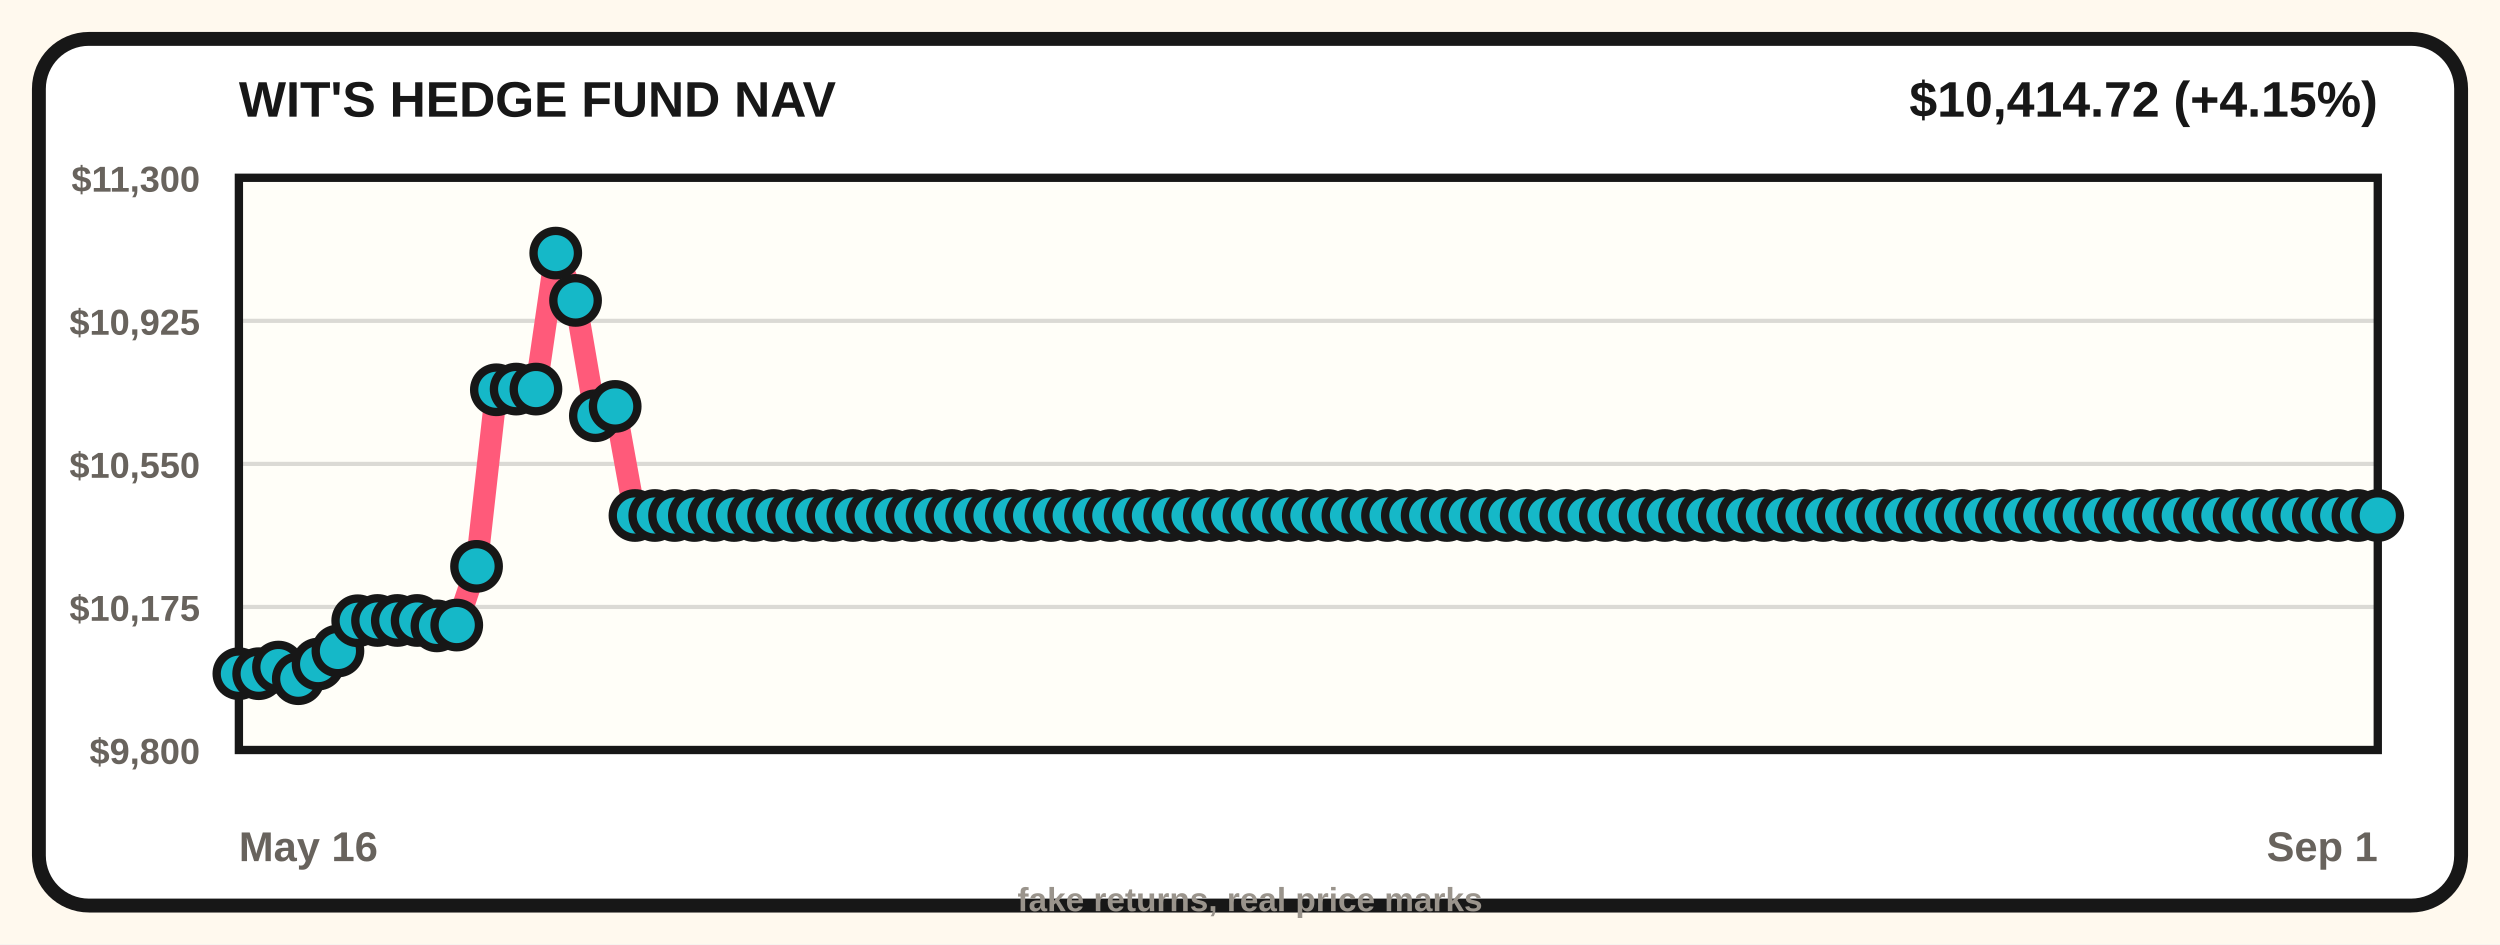
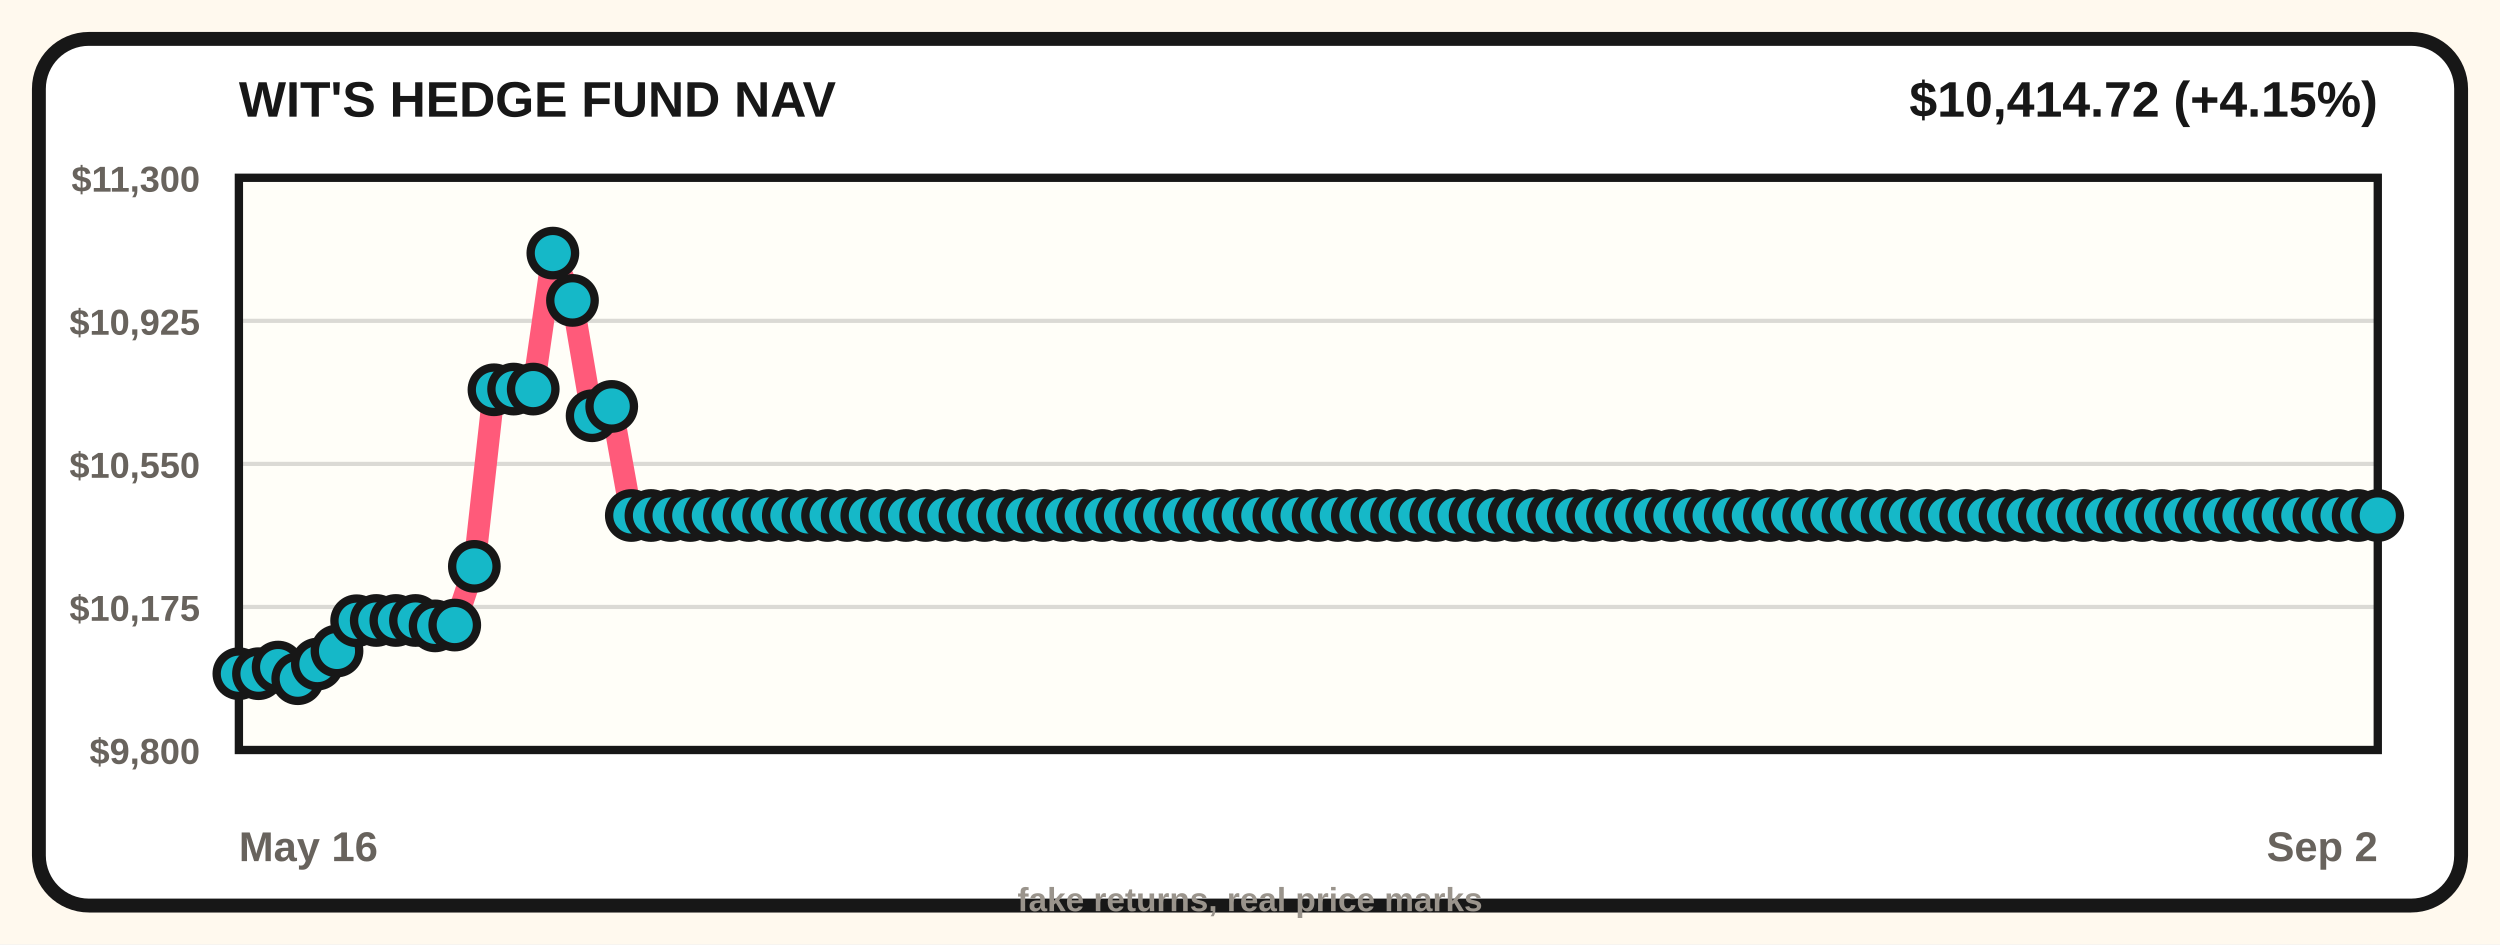
<svg xmlns="http://www.w3.org/2000/svg" width="900" height="340" viewBox="0 0 900 340" role="img" aria-label="Wit's Hedge Fund fake NAV chart">
  <rect width="900" height="340" fill="#fff9ee" />
  <rect x="14" y="14" width="872" height="312" rx="18" fill="#ffffff" stroke="#171717" stroke-width="5" />
  <rect x="86" y="64" width="770" height="206" fill="#fffef8" stroke="#171717" stroke-width="3" />
  <line x1="86" y1="270" x2="856" y2="270" stroke="#171717" stroke-width="1.5" opacity="0.16" />
  <text x="72" y="275" text-anchor="end" font-family="Arial, sans-serif" font-size="13" font-weight="800" fill="#68635d">$9,800</text>
  <line x1="86" y1="218.5" x2="856" y2="218.5" stroke="#171717" stroke-width="1.5" opacity="0.16" />
  <text x="72" y="223.5" text-anchor="end" font-family="Arial, sans-serif" font-size="13" font-weight="800" fill="#68635d">$10,175</text>
  <line x1="86" y1="167" x2="856" y2="167" stroke="#171717" stroke-width="1.5" opacity="0.16" />
  <text x="72" y="172" text-anchor="end" font-family="Arial, sans-serif" font-size="13" font-weight="800" fill="#68635d">$10,550</text>
  <line x1="86" y1="115.5" x2="856" y2="115.5" stroke="#171717" stroke-width="1.5" opacity="0.16" />
  <text x="72" y="120.5" text-anchor="end" font-family="Arial, sans-serif" font-size="13" font-weight="800" fill="#68635d">$10,925</text>
  <line x1="86" y1="64" x2="856" y2="64" stroke="#171717" stroke-width="1.5" opacity="0.16" />
  <text x="72" y="69" text-anchor="end" font-family="Arial, sans-serif" font-size="13" font-weight="800" fill="#68635d">$11,300</text>
-   <polyline points="86,242.53 93.13,242.53 100.26,240.15 107.39,244.33 114.52,239.07 121.65,234.35 128.78,223.47 135.91,223.37 143.04,223.37 150.17,223.37 157.3,225.32 164.43,225.02 171.56,203.89 178.69,140.32 185.81,140.07 192.94,140.07 200.07,91.12 207.2,108.15 214.33,149.67 221.46,146.31 228.59,185.58 235.72,185.58 242.85,185.58 249.98,185.58 257.11,185.58 264.24,185.58 271.37,185.58 278.5,185.58 285.63,185.58 292.76,185.58 299.89,185.58 307.02,185.58 314.15,185.58 321.28,185.58 328.41,185.58 335.54,185.58 342.67,185.58 349.8,185.58 356.93,185.58 364.06,185.58 371.19,185.58 378.31,185.58 385.44,185.58 392.57,185.58 399.7,185.58 406.83,185.58 413.96,185.58 421.09,185.58 428.22,185.58 435.35,185.58 442.48,185.58 449.61,185.58 456.74,185.58 463.87,185.58 471,185.58 478.13,185.58 485.26,185.58 492.39,185.58 499.52,185.58 506.65,185.58 513.78,185.58 520.91,185.58 528.04,185.58 535.17,185.58 542.3,185.58 549.43,185.58 556.56,185.58 563.69,185.58 570.81,185.58 577.94,185.58 585.07,185.58 592.2,185.58 599.33,185.58 606.46,185.58 613.59,185.58 620.72,185.58 627.85,185.58 634.98,185.58 642.11,185.58 649.24,185.58 656.37,185.58 663.5,185.58 670.63,185.58 677.76,185.58 684.89,185.58 692.02,185.58 699.15,185.58 706.28,185.58 713.41,185.58 720.54,185.58 727.67,185.58 734.8,185.58 741.93,185.58 749.06,185.58 756.19,185.58 763.31,185.58 770.44,185.58 777.57,185.58 784.7,185.58 791.83,185.58 798.96,185.58 806.09,185.58 813.22,185.58 820.35,185.58 827.48,185.58 834.61,185.58 841.74,185.58 848.87,185.58 856,185.58" fill="none" stroke="#ff5a7a" stroke-width="8" stroke-linecap="round" stroke-linejoin="round" />
+   <polyline points="86,242.53 93.06,242.53 100.13,240.15 107.19,244.33 114.26,239.07 121.32,234.35 128.39,223.47 135.45,223.37 142.51,223.37 149.58,223.37 156.64,225.32 163.71,225.02 170.77,203.89 177.83,140.32 184.9,140.07 191.96,140.07 199.03,91.12 206.09,108.15 213.16,149.67 220.22,146.31 227.28,185.58 234.35,185.58 241.41,185.58 248.48,185.58 255.54,185.58 262.61,185.58 269.67,185.58 276.73,185.58 283.8,185.58 290.86,185.58 297.93,185.58 304.99,185.58 312.06,185.58 319.12,185.58 326.18,185.58 333.25,185.58 340.31,185.58 347.38,185.58 354.44,185.58 361.5,185.58 368.57,185.58 375.63,185.58 382.7,185.58 389.76,185.58 396.83,185.58 403.89,185.58 410.95,185.58 418.02,185.58 425.08,185.58 432.15,185.58 439.21,185.58 446.28,185.58 453.34,185.58 460.4,185.58 467.47,185.58 474.53,185.58 481.6,185.58 488.66,185.58 495.72,185.58 502.79,185.58 509.85,185.58 516.92,185.58 523.98,185.58 531.05,185.58 538.11,185.58 545.17,185.58 552.24,185.58 559.3,185.58 566.37,185.58 573.43,185.58 580.5,185.58 587.56,185.58 594.62,185.58 601.69,185.58 608.75,185.58 615.82,185.58 622.88,185.58 629.94,185.58 637.01,185.58 644.07,185.58 651.14,185.58 658.2,185.58 665.27,185.58 672.33,185.58 679.39,185.58 686.46,185.58 693.52,185.58 700.59,185.58 707.65,185.58 714.72,185.58 721.78,185.58 728.84,185.58 735.91,185.58 742.97,185.58 750.04,185.58 757.1,185.58 764.17,185.58 771.23,185.58 778.29,185.58 785.36,185.58 792.42,185.58 799.49,185.58 806.55,185.58 813.61,185.58 820.68,185.58 827.74,185.58 834.81,185.58 841.87,185.58 848.94,185.58 856,185.58" fill="none" stroke="#ff5a7a" stroke-width="8" stroke-linecap="round" stroke-linejoin="round" />
  <circle cx="86" cy="242.53" r="8" fill="#15b8c8" stroke="#171717" stroke-width="3" />
-   <circle cx="93.13" cy="242.53" r="8" fill="#15b8c8" stroke="#171717" stroke-width="3" />
-   <circle cx="100.26" cy="240.15" r="8" fill="#15b8c8" stroke="#171717" stroke-width="3" />
-   <circle cx="107.39" cy="244.33" r="8" fill="#15b8c8" stroke="#171717" stroke-width="3" />
-   <circle cx="114.52" cy="239.07" r="8" fill="#15b8c8" stroke="#171717" stroke-width="3" />
-   <circle cx="121.65" cy="234.35" r="8" fill="#15b8c8" stroke="#171717" stroke-width="3" />
-   <circle cx="128.78" cy="223.47" r="8" fill="#15b8c8" stroke="#171717" stroke-width="3" />
-   <circle cx="135.91" cy="223.37" r="8" fill="#15b8c8" stroke="#171717" stroke-width="3" />
-   <circle cx="143.04" cy="223.37" r="8" fill="#15b8c8" stroke="#171717" stroke-width="3" />
-   <circle cx="150.17" cy="223.37" r="8" fill="#15b8c8" stroke="#171717" stroke-width="3" />
-   <circle cx="157.3" cy="225.32" r="8" fill="#15b8c8" stroke="#171717" stroke-width="3" />
-   <circle cx="164.43" cy="225.02" r="8" fill="#15b8c8" stroke="#171717" stroke-width="3" />
-   <circle cx="171.56" cy="203.89" r="8" fill="#15b8c8" stroke="#171717" stroke-width="3" />
-   <circle cx="178.69" cy="140.32" r="8" fill="#15b8c8" stroke="#171717" stroke-width="3" />
-   <circle cx="185.81" cy="140.07" r="8" fill="#15b8c8" stroke="#171717" stroke-width="3" />
-   <circle cx="192.94" cy="140.07" r="8" fill="#15b8c8" stroke="#171717" stroke-width="3" />
-   <circle cx="200.07" cy="91.12" r="8" fill="#15b8c8" stroke="#171717" stroke-width="3" />
-   <circle cx="207.2" cy="108.15" r="8" fill="#15b8c8" stroke="#171717" stroke-width="3" />
-   <circle cx="214.33" cy="149.67" r="8" fill="#15b8c8" stroke="#171717" stroke-width="3" />
-   <circle cx="221.46" cy="146.31" r="8" fill="#15b8c8" stroke="#171717" stroke-width="3" />
-   <circle cx="228.59" cy="185.58" r="8" fill="#15b8c8" stroke="#171717" stroke-width="3" />
-   <circle cx="235.72" cy="185.58" r="8" fill="#15b8c8" stroke="#171717" stroke-width="3" />
-   <circle cx="242.85" cy="185.58" r="8" fill="#15b8c8" stroke="#171717" stroke-width="3" />
-   <circle cx="249.98" cy="185.58" r="8" fill="#15b8c8" stroke="#171717" stroke-width="3" />
-   <circle cx="257.11" cy="185.58" r="8" fill="#15b8c8" stroke="#171717" stroke-width="3" />
-   <circle cx="264.24" cy="185.58" r="8" fill="#15b8c8" stroke="#171717" stroke-width="3" />
-   <circle cx="271.37" cy="185.58" r="8" fill="#15b8c8" stroke="#171717" stroke-width="3" />
-   <circle cx="278.5" cy="185.58" r="8" fill="#15b8c8" stroke="#171717" stroke-width="3" />
-   <circle cx="285.63" cy="185.58" r="8" fill="#15b8c8" stroke="#171717" stroke-width="3" />
-   <circle cx="292.76" cy="185.58" r="8" fill="#15b8c8" stroke="#171717" stroke-width="3" />
-   <circle cx="299.89" cy="185.58" r="8" fill="#15b8c8" stroke="#171717" stroke-width="3" />
-   <circle cx="307.02" cy="185.58" r="8" fill="#15b8c8" stroke="#171717" stroke-width="3" />
-   <circle cx="314.15" cy="185.58" r="8" fill="#15b8c8" stroke="#171717" stroke-width="3" />
-   <circle cx="321.28" cy="185.58" r="8" fill="#15b8c8" stroke="#171717" stroke-width="3" />
-   <circle cx="328.41" cy="185.58" r="8" fill="#15b8c8" stroke="#171717" stroke-width="3" />
-   <circle cx="335.54" cy="185.58" r="8" fill="#15b8c8" stroke="#171717" stroke-width="3" />
-   <circle cx="342.67" cy="185.58" r="8" fill="#15b8c8" stroke="#171717" stroke-width="3" />
-   <circle cx="349.8" cy="185.58" r="8" fill="#15b8c8" stroke="#171717" stroke-width="3" />
-   <circle cx="356.93" cy="185.58" r="8" fill="#15b8c8" stroke="#171717" stroke-width="3" />
-   <circle cx="364.06" cy="185.58" r="8" fill="#15b8c8" stroke="#171717" stroke-width="3" />
-   <circle cx="371.19" cy="185.58" r="8" fill="#15b8c8" stroke="#171717" stroke-width="3" />
-   <circle cx="378.31" cy="185.58" r="8" fill="#15b8c8" stroke="#171717" stroke-width="3" />
-   <circle cx="385.44" cy="185.58" r="8" fill="#15b8c8" stroke="#171717" stroke-width="3" />
-   <circle cx="392.57" cy="185.58" r="8" fill="#15b8c8" stroke="#171717" stroke-width="3" />
-   <circle cx="399.7" cy="185.58" r="8" fill="#15b8c8" stroke="#171717" stroke-width="3" />
-   <circle cx="406.83" cy="185.58" r="8" fill="#15b8c8" stroke="#171717" stroke-width="3" />
-   <circle cx="413.96" cy="185.58" r="8" fill="#15b8c8" stroke="#171717" stroke-width="3" />
-   <circle cx="421.09" cy="185.58" r="8" fill="#15b8c8" stroke="#171717" stroke-width="3" />
-   <circle cx="428.22" cy="185.58" r="8" fill="#15b8c8" stroke="#171717" stroke-width="3" />
-   <circle cx="435.35" cy="185.58" r="8" fill="#15b8c8" stroke="#171717" stroke-width="3" />
-   <circle cx="442.48" cy="185.58" r="8" fill="#15b8c8" stroke="#171717" stroke-width="3" />
-   <circle cx="449.61" cy="185.58" r="8" fill="#15b8c8" stroke="#171717" stroke-width="3" />
-   <circle cx="456.74" cy="185.58" r="8" fill="#15b8c8" stroke="#171717" stroke-width="3" />
-   <circle cx="463.87" cy="185.58" r="8" fill="#15b8c8" stroke="#171717" stroke-width="3" />
-   <circle cx="471" cy="185.58" r="8" fill="#15b8c8" stroke="#171717" stroke-width="3" />
-   <circle cx="478.13" cy="185.58" r="8" fill="#15b8c8" stroke="#171717" stroke-width="3" />
-   <circle cx="485.26" cy="185.58" r="8" fill="#15b8c8" stroke="#171717" stroke-width="3" />
-   <circle cx="492.39" cy="185.58" r="8" fill="#15b8c8" stroke="#171717" stroke-width="3" />
-   <circle cx="499.52" cy="185.58" r="8" fill="#15b8c8" stroke="#171717" stroke-width="3" />
-   <circle cx="506.65" cy="185.58" r="8" fill="#15b8c8" stroke="#171717" stroke-width="3" />
-   <circle cx="513.78" cy="185.58" r="8" fill="#15b8c8" stroke="#171717" stroke-width="3" />
-   <circle cx="520.91" cy="185.58" r="8" fill="#15b8c8" stroke="#171717" stroke-width="3" />
-   <circle cx="528.04" cy="185.58" r="8" fill="#15b8c8" stroke="#171717" stroke-width="3" />
-   <circle cx="535.17" cy="185.58" r="8" fill="#15b8c8" stroke="#171717" stroke-width="3" />
-   <circle cx="542.3" cy="185.58" r="8" fill="#15b8c8" stroke="#171717" stroke-width="3" />
-   <circle cx="549.43" cy="185.58" r="8" fill="#15b8c8" stroke="#171717" stroke-width="3" />
-   <circle cx="556.56" cy="185.58" r="8" fill="#15b8c8" stroke="#171717" stroke-width="3" />
-   <circle cx="563.69" cy="185.58" r="8" fill="#15b8c8" stroke="#171717" stroke-width="3" />
-   <circle cx="570.81" cy="185.58" r="8" fill="#15b8c8" stroke="#171717" stroke-width="3" />
-   <circle cx="577.94" cy="185.58" r="8" fill="#15b8c8" stroke="#171717" stroke-width="3" />
-   <circle cx="585.07" cy="185.58" r="8" fill="#15b8c8" stroke="#171717" stroke-width="3" />
-   <circle cx="592.2" cy="185.58" r="8" fill="#15b8c8" stroke="#171717" stroke-width="3" />
-   <circle cx="599.33" cy="185.58" r="8" fill="#15b8c8" stroke="#171717" stroke-width="3" />
-   <circle cx="606.46" cy="185.58" r="8" fill="#15b8c8" stroke="#171717" stroke-width="3" />
-   <circle cx="613.59" cy="185.58" r="8" fill="#15b8c8" stroke="#171717" stroke-width="3" />
-   <circle cx="620.72" cy="185.58" r="8" fill="#15b8c8" stroke="#171717" stroke-width="3" />
-   <circle cx="627.85" cy="185.58" r="8" fill="#15b8c8" stroke="#171717" stroke-width="3" />
-   <circle cx="634.98" cy="185.58" r="8" fill="#15b8c8" stroke="#171717" stroke-width="3" />
-   <circle cx="642.11" cy="185.58" r="8" fill="#15b8c8" stroke="#171717" stroke-width="3" />
-   <circle cx="649.24" cy="185.58" r="8" fill="#15b8c8" stroke="#171717" stroke-width="3" />
-   <circle cx="656.37" cy="185.58" r="8" fill="#15b8c8" stroke="#171717" stroke-width="3" />
-   <circle cx="663.5" cy="185.58" r="8" fill="#15b8c8" stroke="#171717" stroke-width="3" />
-   <circle cx="670.63" cy="185.58" r="8" fill="#15b8c8" stroke="#171717" stroke-width="3" />
-   <circle cx="677.76" cy="185.58" r="8" fill="#15b8c8" stroke="#171717" stroke-width="3" />
-   <circle cx="684.89" cy="185.58" r="8" fill="#15b8c8" stroke="#171717" stroke-width="3" />
-   <circle cx="692.02" cy="185.58" r="8" fill="#15b8c8" stroke="#171717" stroke-width="3" />
-   <circle cx="699.15" cy="185.58" r="8" fill="#15b8c8" stroke="#171717" stroke-width="3" />
-   <circle cx="706.28" cy="185.58" r="8" fill="#15b8c8" stroke="#171717" stroke-width="3" />
-   <circle cx="713.41" cy="185.58" r="8" fill="#15b8c8" stroke="#171717" stroke-width="3" />
-   <circle cx="720.54" cy="185.58" r="8" fill="#15b8c8" stroke="#171717" stroke-width="3" />
-   <circle cx="727.67" cy="185.58" r="8" fill="#15b8c8" stroke="#171717" stroke-width="3" />
-   <circle cx="734.8" cy="185.58" r="8" fill="#15b8c8" stroke="#171717" stroke-width="3" />
-   <circle cx="741.93" cy="185.58" r="8" fill="#15b8c8" stroke="#171717" stroke-width="3" />
-   <circle cx="749.06" cy="185.58" r="8" fill="#15b8c8" stroke="#171717" stroke-width="3" />
-   <circle cx="756.19" cy="185.58" r="8" fill="#15b8c8" stroke="#171717" stroke-width="3" />
-   <circle cx="763.31" cy="185.58" r="8" fill="#15b8c8" stroke="#171717" stroke-width="3" />
-   <circle cx="770.44" cy="185.58" r="8" fill="#15b8c8" stroke="#171717" stroke-width="3" />
-   <circle cx="777.57" cy="185.58" r="8" fill="#15b8c8" stroke="#171717" stroke-width="3" />
-   <circle cx="784.7" cy="185.58" r="8" fill="#15b8c8" stroke="#171717" stroke-width="3" />
-   <circle cx="791.83" cy="185.58" r="8" fill="#15b8c8" stroke="#171717" stroke-width="3" />
-   <circle cx="798.96" cy="185.58" r="8" fill="#15b8c8" stroke="#171717" stroke-width="3" />
-   <circle cx="806.09" cy="185.58" r="8" fill="#15b8c8" stroke="#171717" stroke-width="3" />
-   <circle cx="813.22" cy="185.58" r="8" fill="#15b8c8" stroke="#171717" stroke-width="3" />
-   <circle cx="820.35" cy="185.58" r="8" fill="#15b8c8" stroke="#171717" stroke-width="3" />
-   <circle cx="827.48" cy="185.58" r="8" fill="#15b8c8" stroke="#171717" stroke-width="3" />
-   <circle cx="834.61" cy="185.58" r="8" fill="#15b8c8" stroke="#171717" stroke-width="3" />
-   <circle cx="841.74" cy="185.58" r="8" fill="#15b8c8" stroke="#171717" stroke-width="3" />
-   <circle cx="848.87" cy="185.58" r="8" fill="#15b8c8" stroke="#171717" stroke-width="3" />
+   <circle cx="93.06" cy="242.53" r="8" fill="#15b8c8" stroke="#171717" stroke-width="3" />
+   <circle cx="100.13" cy="240.15" r="8" fill="#15b8c8" stroke="#171717" stroke-width="3" />
+   <circle cx="107.19" cy="244.33" r="8" fill="#15b8c8" stroke="#171717" stroke-width="3" />
+   <circle cx="114.26" cy="239.07" r="8" fill="#15b8c8" stroke="#171717" stroke-width="3" />
+   <circle cx="121.32" cy="234.35" r="8" fill="#15b8c8" stroke="#171717" stroke-width="3" />
+   <circle cx="128.39" cy="223.47" r="8" fill="#15b8c8" stroke="#171717" stroke-width="3" />
+   <circle cx="135.45" cy="223.37" r="8" fill="#15b8c8" stroke="#171717" stroke-width="3" />
+   <circle cx="142.51" cy="223.37" r="8" fill="#15b8c8" stroke="#171717" stroke-width="3" />
+   <circle cx="149.58" cy="223.37" r="8" fill="#15b8c8" stroke="#171717" stroke-width="3" />
+   <circle cx="156.64" cy="225.32" r="8" fill="#15b8c8" stroke="#171717" stroke-width="3" />
+   <circle cx="163.71" cy="225.02" r="8" fill="#15b8c8" stroke="#171717" stroke-width="3" />
+   <circle cx="170.77" cy="203.89" r="8" fill="#15b8c8" stroke="#171717" stroke-width="3" />
+   <circle cx="177.83" cy="140.32" r="8" fill="#15b8c8" stroke="#171717" stroke-width="3" />
+   <circle cx="184.9" cy="140.07" r="8" fill="#15b8c8" stroke="#171717" stroke-width="3" />
+   <circle cx="191.96" cy="140.07" r="8" fill="#15b8c8" stroke="#171717" stroke-width="3" />
+   <circle cx="199.03" cy="91.12" r="8" fill="#15b8c8" stroke="#171717" stroke-width="3" />
+   <circle cx="206.09" cy="108.15" r="8" fill="#15b8c8" stroke="#171717" stroke-width="3" />
+   <circle cx="213.16" cy="149.67" r="8" fill="#15b8c8" stroke="#171717" stroke-width="3" />
+   <circle cx="220.22" cy="146.31" r="8" fill="#15b8c8" stroke="#171717" stroke-width="3" />
+   <circle cx="227.28" cy="185.58" r="8" fill="#15b8c8" stroke="#171717" stroke-width="3" />
+   <circle cx="234.35" cy="185.58" r="8" fill="#15b8c8" stroke="#171717" stroke-width="3" />
+   <circle cx="241.41" cy="185.58" r="8" fill="#15b8c8" stroke="#171717" stroke-width="3" />
+   <circle cx="248.48" cy="185.58" r="8" fill="#15b8c8" stroke="#171717" stroke-width="3" />
+   <circle cx="255.54" cy="185.58" r="8" fill="#15b8c8" stroke="#171717" stroke-width="3" />
+   <circle cx="262.61" cy="185.58" r="8" fill="#15b8c8" stroke="#171717" stroke-width="3" />
+   <circle cx="269.67" cy="185.58" r="8" fill="#15b8c8" stroke="#171717" stroke-width="3" />
+   <circle cx="276.73" cy="185.58" r="8" fill="#15b8c8" stroke="#171717" stroke-width="3" />
+   <circle cx="283.8" cy="185.58" r="8" fill="#15b8c8" stroke="#171717" stroke-width="3" />
+   <circle cx="290.86" cy="185.58" r="8" fill="#15b8c8" stroke="#171717" stroke-width="3" />
+   <circle cx="297.93" cy="185.58" r="8" fill="#15b8c8" stroke="#171717" stroke-width="3" />
+   <circle cx="304.99" cy="185.58" r="8" fill="#15b8c8" stroke="#171717" stroke-width="3" />
+   <circle cx="312.06" cy="185.58" r="8" fill="#15b8c8" stroke="#171717" stroke-width="3" />
+   <circle cx="319.12" cy="185.58" r="8" fill="#15b8c8" stroke="#171717" stroke-width="3" />
+   <circle cx="326.18" cy="185.58" r="8" fill="#15b8c8" stroke="#171717" stroke-width="3" />
+   <circle cx="333.25" cy="185.58" r="8" fill="#15b8c8" stroke="#171717" stroke-width="3" />
+   <circle cx="340.31" cy="185.58" r="8" fill="#15b8c8" stroke="#171717" stroke-width="3" />
+   <circle cx="347.38" cy="185.58" r="8" fill="#15b8c8" stroke="#171717" stroke-width="3" />
+   <circle cx="354.44" cy="185.58" r="8" fill="#15b8c8" stroke="#171717" stroke-width="3" />
+   <circle cx="361.5" cy="185.58" r="8" fill="#15b8c8" stroke="#171717" stroke-width="3" />
+   <circle cx="368.57" cy="185.58" r="8" fill="#15b8c8" stroke="#171717" stroke-width="3" />
+   <circle cx="375.63" cy="185.58" r="8" fill="#15b8c8" stroke="#171717" stroke-width="3" />
+   <circle cx="382.7" cy="185.58" r="8" fill="#15b8c8" stroke="#171717" stroke-width="3" />
+   <circle cx="389.76" cy="185.58" r="8" fill="#15b8c8" stroke="#171717" stroke-width="3" />
+   <circle cx="396.83" cy="185.58" r="8" fill="#15b8c8" stroke="#171717" stroke-width="3" />
+   <circle cx="403.89" cy="185.58" r="8" fill="#15b8c8" stroke="#171717" stroke-width="3" />
+   <circle cx="410.95" cy="185.58" r="8" fill="#15b8c8" stroke="#171717" stroke-width="3" />
+   <circle cx="418.02" cy="185.58" r="8" fill="#15b8c8" stroke="#171717" stroke-width="3" />
+   <circle cx="425.08" cy="185.58" r="8" fill="#15b8c8" stroke="#171717" stroke-width="3" />
+   <circle cx="432.15" cy="185.58" r="8" fill="#15b8c8" stroke="#171717" stroke-width="3" />
+   <circle cx="439.21" cy="185.58" r="8" fill="#15b8c8" stroke="#171717" stroke-width="3" />
+   <circle cx="446.28" cy="185.58" r="8" fill="#15b8c8" stroke="#171717" stroke-width="3" />
+   <circle cx="453.34" cy="185.58" r="8" fill="#15b8c8" stroke="#171717" stroke-width="3" />
+   <circle cx="460.4" cy="185.58" r="8" fill="#15b8c8" stroke="#171717" stroke-width="3" />
+   <circle cx="467.47" cy="185.58" r="8" fill="#15b8c8" stroke="#171717" stroke-width="3" />
+   <circle cx="474.53" cy="185.58" r="8" fill="#15b8c8" stroke="#171717" stroke-width="3" />
+   <circle cx="481.6" cy="185.58" r="8" fill="#15b8c8" stroke="#171717" stroke-width="3" />
+   <circle cx="488.66" cy="185.58" r="8" fill="#15b8c8" stroke="#171717" stroke-width="3" />
+   <circle cx="495.72" cy="185.58" r="8" fill="#15b8c8" stroke="#171717" stroke-width="3" />
+   <circle cx="502.79" cy="185.58" r="8" fill="#15b8c8" stroke="#171717" stroke-width="3" />
+   <circle cx="509.85" cy="185.58" r="8" fill="#15b8c8" stroke="#171717" stroke-width="3" />
+   <circle cx="516.92" cy="185.58" r="8" fill="#15b8c8" stroke="#171717" stroke-width="3" />
+   <circle cx="523.98" cy="185.58" r="8" fill="#15b8c8" stroke="#171717" stroke-width="3" />
+   <circle cx="531.05" cy="185.58" r="8" fill="#15b8c8" stroke="#171717" stroke-width="3" />
+   <circle cx="538.11" cy="185.58" r="8" fill="#15b8c8" stroke="#171717" stroke-width="3" />
+   <circle cx="545.17" cy="185.58" r="8" fill="#15b8c8" stroke="#171717" stroke-width="3" />
+   <circle cx="552.24" cy="185.58" r="8" fill="#15b8c8" stroke="#171717" stroke-width="3" />
+   <circle cx="559.3" cy="185.58" r="8" fill="#15b8c8" stroke="#171717" stroke-width="3" />
+   <circle cx="566.37" cy="185.58" r="8" fill="#15b8c8" stroke="#171717" stroke-width="3" />
+   <circle cx="573.43" cy="185.58" r="8" fill="#15b8c8" stroke="#171717" stroke-width="3" />
+   <circle cx="580.5" cy="185.58" r="8" fill="#15b8c8" stroke="#171717" stroke-width="3" />
+   <circle cx="587.56" cy="185.58" r="8" fill="#15b8c8" stroke="#171717" stroke-width="3" />
+   <circle cx="594.62" cy="185.58" r="8" fill="#15b8c8" stroke="#171717" stroke-width="3" />
+   <circle cx="601.69" cy="185.58" r="8" fill="#15b8c8" stroke="#171717" stroke-width="3" />
+   <circle cx="608.75" cy="185.58" r="8" fill="#15b8c8" stroke="#171717" stroke-width="3" />
+   <circle cx="615.82" cy="185.58" r="8" fill="#15b8c8" stroke="#171717" stroke-width="3" />
+   <circle cx="622.88" cy="185.58" r="8" fill="#15b8c8" stroke="#171717" stroke-width="3" />
+   <circle cx="629.94" cy="185.58" r="8" fill="#15b8c8" stroke="#171717" stroke-width="3" />
+   <circle cx="637.01" cy="185.58" r="8" fill="#15b8c8" stroke="#171717" stroke-width="3" />
+   <circle cx="644.07" cy="185.58" r="8" fill="#15b8c8" stroke="#171717" stroke-width="3" />
+   <circle cx="651.14" cy="185.58" r="8" fill="#15b8c8" stroke="#171717" stroke-width="3" />
+   <circle cx="658.2" cy="185.58" r="8" fill="#15b8c8" stroke="#171717" stroke-width="3" />
+   <circle cx="665.27" cy="185.58" r="8" fill="#15b8c8" stroke="#171717" stroke-width="3" />
+   <circle cx="672.33" cy="185.58" r="8" fill="#15b8c8" stroke="#171717" stroke-width="3" />
+   <circle cx="679.39" cy="185.58" r="8" fill="#15b8c8" stroke="#171717" stroke-width="3" />
+   <circle cx="686.46" cy="185.58" r="8" fill="#15b8c8" stroke="#171717" stroke-width="3" />
+   <circle cx="693.52" cy="185.58" r="8" fill="#15b8c8" stroke="#171717" stroke-width="3" />
+   <circle cx="700.59" cy="185.58" r="8" fill="#15b8c8" stroke="#171717" stroke-width="3" />
+   <circle cx="707.65" cy="185.58" r="8" fill="#15b8c8" stroke="#171717" stroke-width="3" />
+   <circle cx="714.72" cy="185.58" r="8" fill="#15b8c8" stroke="#171717" stroke-width="3" />
+   <circle cx="721.78" cy="185.58" r="8" fill="#15b8c8" stroke="#171717" stroke-width="3" />
+   <circle cx="728.84" cy="185.58" r="8" fill="#15b8c8" stroke="#171717" stroke-width="3" />
+   <circle cx="735.91" cy="185.58" r="8" fill="#15b8c8" stroke="#171717" stroke-width="3" />
+   <circle cx="742.97" cy="185.58" r="8" fill="#15b8c8" stroke="#171717" stroke-width="3" />
+   <circle cx="750.04" cy="185.58" r="8" fill="#15b8c8" stroke="#171717" stroke-width="3" />
+   <circle cx="757.1" cy="185.58" r="8" fill="#15b8c8" stroke="#171717" stroke-width="3" />
+   <circle cx="764.17" cy="185.58" r="8" fill="#15b8c8" stroke="#171717" stroke-width="3" />
+   <circle cx="771.23" cy="185.58" r="8" fill="#15b8c8" stroke="#171717" stroke-width="3" />
+   <circle cx="778.29" cy="185.58" r="8" fill="#15b8c8" stroke="#171717" stroke-width="3" />
+   <circle cx="785.36" cy="185.58" r="8" fill="#15b8c8" stroke="#171717" stroke-width="3" />
+   <circle cx="792.42" cy="185.58" r="8" fill="#15b8c8" stroke="#171717" stroke-width="3" />
+   <circle cx="799.49" cy="185.58" r="8" fill="#15b8c8" stroke="#171717" stroke-width="3" />
+   <circle cx="806.55" cy="185.58" r="8" fill="#15b8c8" stroke="#171717" stroke-width="3" />
+   <circle cx="813.61" cy="185.58" r="8" fill="#15b8c8" stroke="#171717" stroke-width="3" />
+   <circle cx="820.68" cy="185.58" r="8" fill="#15b8c8" stroke="#171717" stroke-width="3" />
+   <circle cx="827.74" cy="185.58" r="8" fill="#15b8c8" stroke="#171717" stroke-width="3" />
+   <circle cx="834.81" cy="185.58" r="8" fill="#15b8c8" stroke="#171717" stroke-width="3" />
+   <circle cx="841.87" cy="185.58" r="8" fill="#15b8c8" stroke="#171717" stroke-width="3" />
+   <circle cx="848.94" cy="185.58" r="8" fill="#15b8c8" stroke="#171717" stroke-width="3" />
  <circle cx="856" cy="185.58" r="8" fill="#15b8c8" stroke="#171717" stroke-width="3" />
  <text x="86" y="42" font-family="Arial, sans-serif" font-size="18" font-weight="900" fill="#171717">WIT'S HEDGE FUND NAV</text>
  <text x="856" y="42" text-anchor="end" font-family="Arial, sans-serif" font-size="18" font-weight="900" fill="#171717">$10,414.72 (+4.15%)</text>
  <text x="86" y="310" text-anchor="start" font-family="Arial, sans-serif" font-size="15" font-weight="900" fill="#68635d">May 16</text>
-   <text x="856" y="310" text-anchor="end" font-family="Arial, sans-serif" font-size="15" font-weight="900" fill="#68635d">Sep 1</text>
+   <text x="856" y="310" text-anchor="end" font-family="Arial, sans-serif" font-size="15" font-weight="900" fill="#68635d">Sep 2</text>
  <text x="450" y="328" text-anchor="middle" font-family="Arial, sans-serif" font-size="12" font-weight="800" fill="#9a948c">fake returns, real price marks</text>
</svg>
